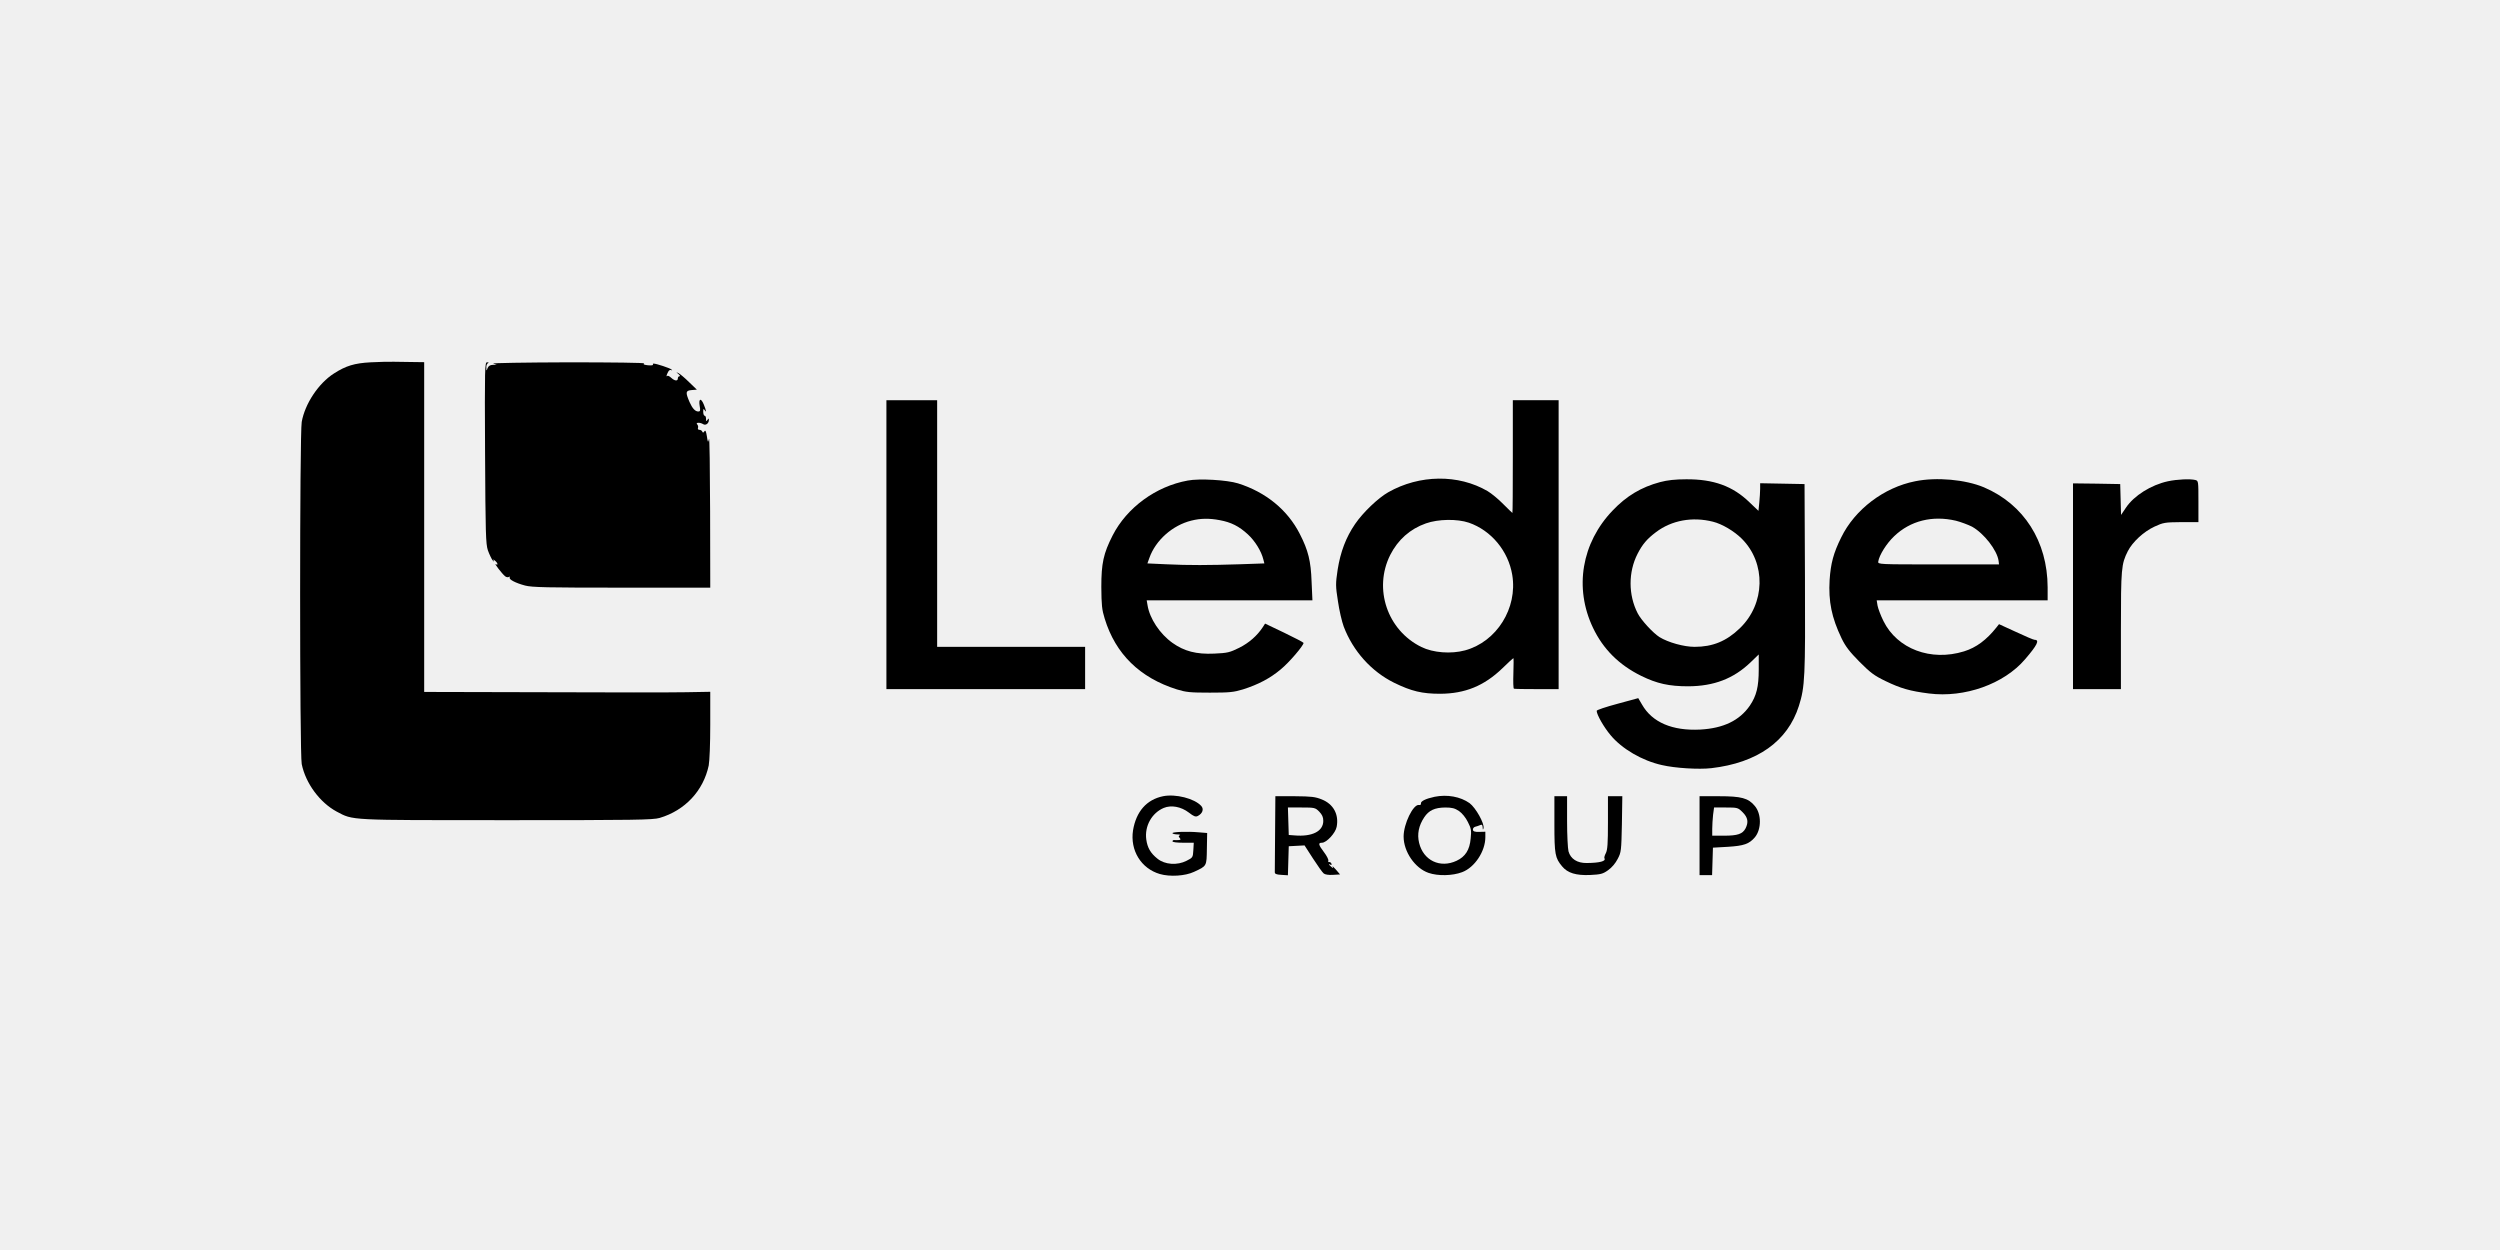
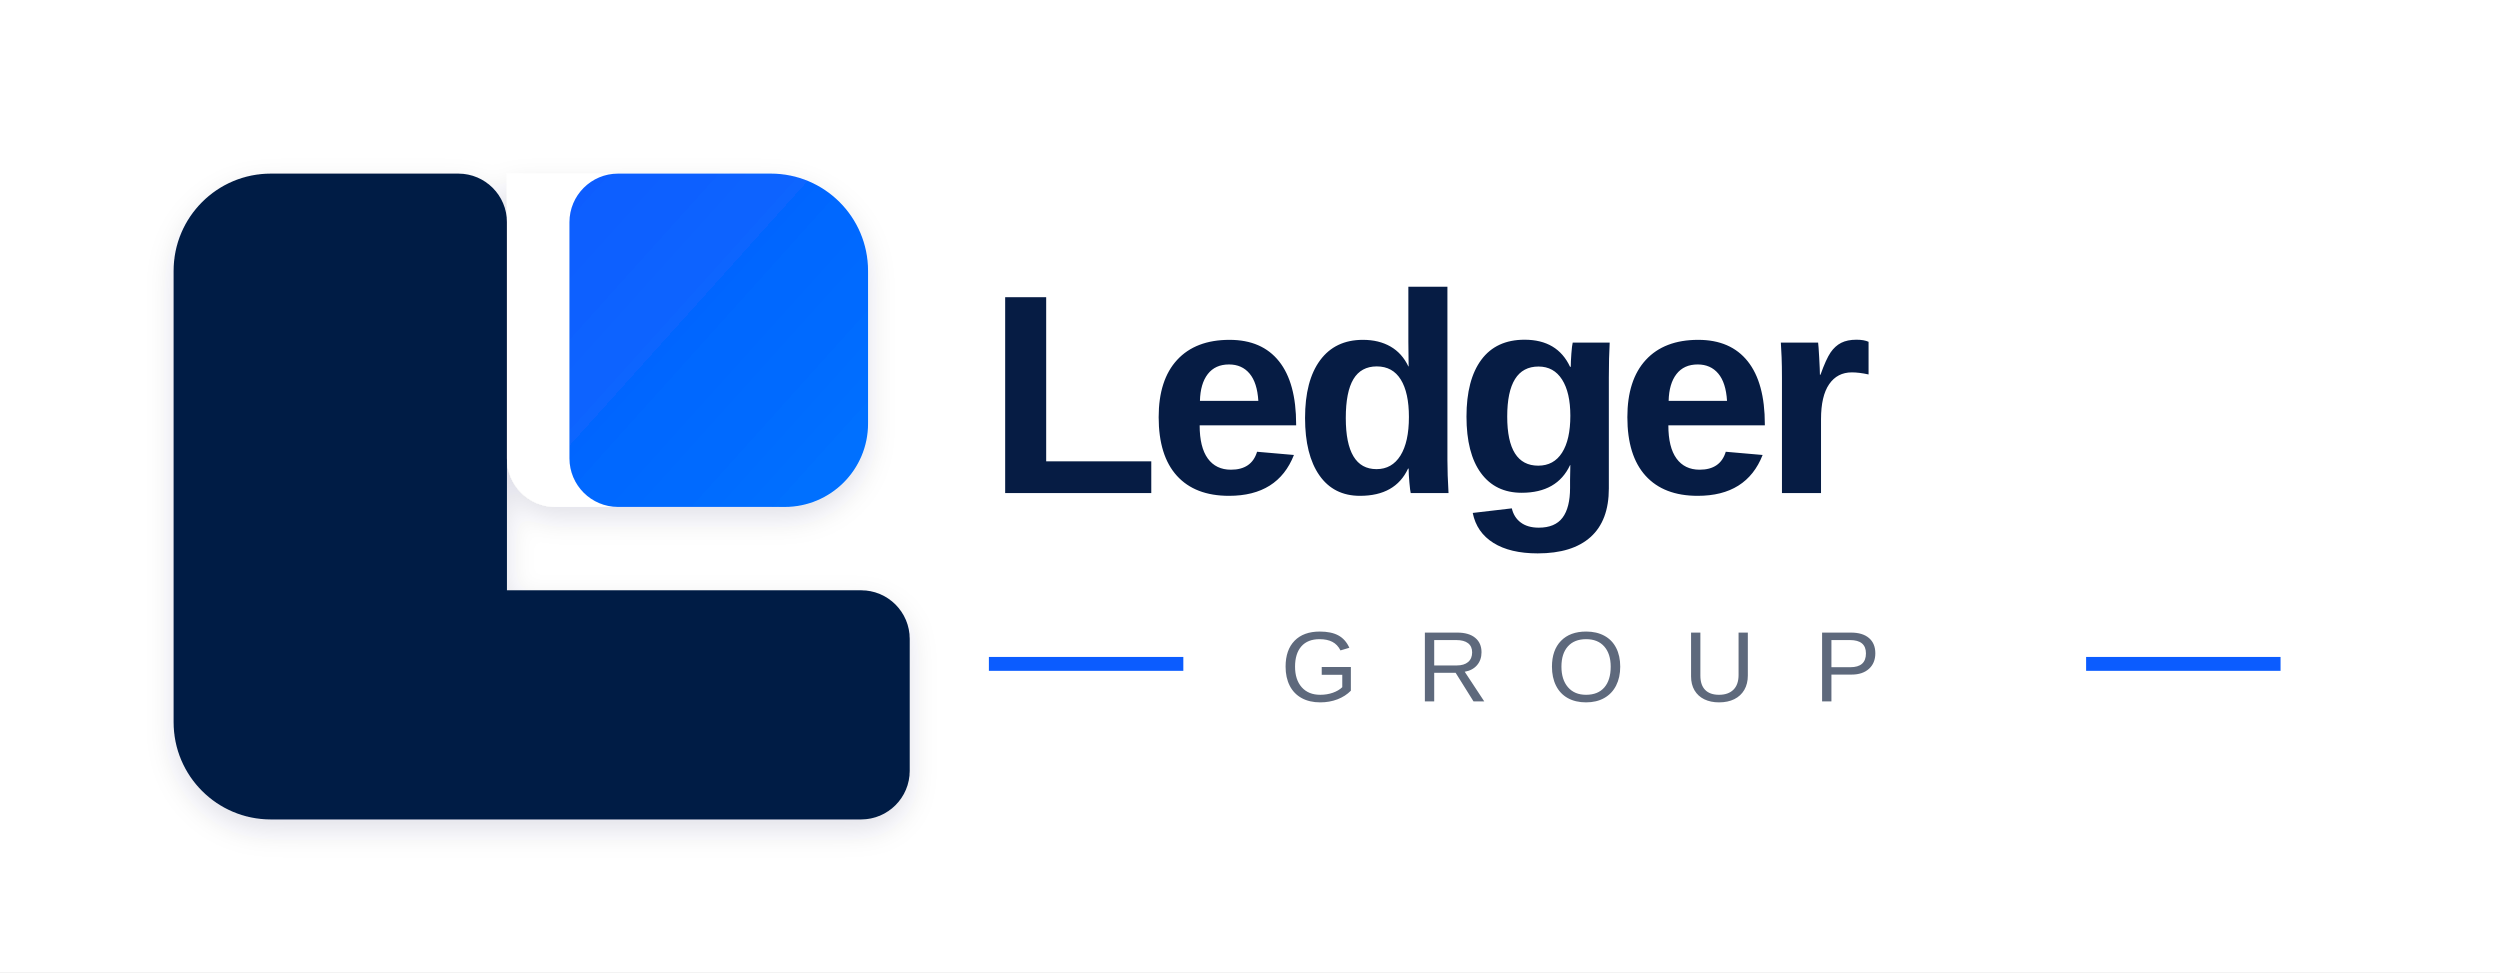
- <svg xmlns="http://www.w3.org/2000/svg" version="1.0" width="1774pt" height="887pt" viewBox="0 0 1774 887" preserveAspectRatio="xMidYMid meet">
-   <g transform="translate(0,887) scale(0.1,-0.1)" fill="#000000" stroke="none">
-     <path d="M2630 6299 c-115 -6 -176 -25 -260 -79 -110 -70 -206 -215 -229 -344 -15 -84 -15 -2355 0 -2428 28 -137 129 -273 248 -337 120 -63 73 -61 1206 -61 915 0 1038 2 1086 16 179 53 310 192 348 372 6 31 11 153 11 288 l0 235 -172 -3 c-95 -2 -552 -2 -1015 0 l-843 2 0 1170 0 1170 -77 1 c-43 0 -105 1 -138 2 -33 1 -107 -1 -165 -4z" />
-     <path d="M3442 5658 c3 -573 5 -648 20 -693 10 -28 25 -59 33 -70 9 -11 13 -13 9 -5 -7 13 -5 13 9 1 20 -16 23 -36 5 -24 -15 9 44 -68 66 -86 8 -7 21 -9 27 -5 7 4 9 3 6 -3 -9 -14 41 -40 109 -58 49 -13 156 -15 686 -15 l628 0 -1 543 c-1 298 -4 529 -8 512 -7 -28 -8 -27 -15 19 -6 37 -10 46 -18 35 -7 -11 -11 -11 -15 -1 -2 6 -12 12 -20 12 -9 0 -13 6 -10 14 3 7 0 19 -6 25 -14 14 21 15 43 1 17 -11 40 5 40 29 0 14 -2 14 -10 1 -8 -12 -10 -11 -10 8 0 12 -4 22 -10 22 -5 0 -10 12 -10 28 0 21 2 24 10 12 15 -23 12 -5 -6 40 -20 49 -38 42 -29 -11 6 -32 4 -39 -10 -39 -22 0 -42 22 -62 67 -30 70 -28 81 14 85 l38 3 -55 53 c-30 30 -64 58 -75 64 -20 9 -20 9 -1 -6 11 -9 14 -16 8 -16 -7 0 -12 -7 -12 -15 0 -21 -22 -19 -47 4 -12 11 -24 17 -27 14 -10 -10 -7 6 5 28 5 11 15 17 22 13 8 -5 9 -4 2 4 -9 9 -107 42 -127 42 -5 0 -7 -3 -4 -8 2 -4 -14 -6 -36 -4 -28 3 -36 7 -27 13 8 5 -224 8 -541 8 -305 -1 -544 -5 -530 -9 l25 -8 -28 -1 c-19 -1 -31 -8 -37 -23 -8 -22 -9 -22 -9 4 -1 14 5 29 12 31 7 3 5 6 -6 6 -17 1 -18 -29 -15 -641z" />
-     <path d="M6290 5005 l0 -1025 705 0 705 0 0 150 0 150 -525 0 -525 0 0 875 0 875 -180 0 -180 0 0 -1025z" />
-     <path d="M10735 5630 c0 -220 -1 -400 -3 -400 -1 0 -30 28 -65 63 -34 35 -84 76 -111 92 -207 121 -483 118 -705 -8 -72 -41 -179 -143 -235 -225 -65 -95 -104 -198 -124 -324 -15 -101 -15 -116 2 -224 9 -64 28 -145 41 -180 66 -174 196 -319 358 -399 123 -60 198 -78 327 -78 176 1 311 56 440 180 41 40 77 73 79 73 2 0 2 -48 0 -107 -2 -60 -1 -109 4 -110 4 -2 77 -3 162 -3 l155 0 0 1025 0 1025 -163 0 -162 0 0 -400z m-312 -469 c159 -55 280 -201 308 -371 39 -236 -111 -474 -335 -535 -100 -27 -227 -17 -310 24 -242 119 -341 413 -221 653 55 108 140 184 253 224 88 31 222 33 305 5z" />
-     <path d="M8428 5460 c-226 -41 -432 -192 -533 -390 -65 -128 -80 -197 -80 -365 1 -128 4 -161 24 -225 77 -251 249 -419 512 -502 65 -20 94 -23 234 -23 140 0 169 3 235 23 110 35 193 79 268 142 60 49 163 170 162 188 -1 4 -62 36 -137 72 l-136 65 -16 -25 c-40 -61 -98 -112 -168 -147 -67 -33 -83 -37 -177 -41 -127 -6 -213 17 -296 76 -90 64 -162 173 -177 267 l-6 35 588 0 588 0 -6 133 c-5 146 -24 222 -83 337 -87 172 -242 298 -439 360 -78 24 -274 36 -357 20z m227 -281 c81 -15 137 -43 200 -101 51 -47 96 -120 110 -179 l7 -27 -174 -6 c-221 -7 -360 -8 -525 0 l-131 6 14 39 c44 125 164 232 299 265 64 16 126 17 200 3z" />
-     <path d="M11780 5449 c-134 -36 -238 -98 -336 -201 -221 -230 -275 -550 -140 -833 72 -151 184 -263 342 -341 112 -55 198 -74 334 -74 182 1 321 54 442 170 l58 56 0 -106 c0 -124 -16 -187 -63 -257 -73 -106 -188 -161 -352 -170 -198 -10 -341 51 -413 177 l-27 46 -147 -40 c-82 -22 -148 -44 -148 -50 0 -27 51 -116 98 -172 81 -98 225 -182 365 -213 94 -22 262 -32 350 -22 327 38 542 190 622 442 43 136 46 203 43 909 l-3 665 -157 3 -158 3 0 -39 c0 -22 -3 -66 -6 -98 l-6 -59 -63 60 c-119 116 -256 165 -449 164 -78 0 -133 -6 -186 -20z m375 -281 c65 -16 151 -67 205 -121 173 -173 167 -461 -14 -635 -95 -92 -193 -132 -321 -132 -76 0 -187 31 -249 69 -46 29 -130 120 -155 169 -67 130 -67 293 -1 422 35 68 67 106 131 154 111 84 258 111 404 74z" />
-     <path d="M13590 5455 c-222 -44 -428 -200 -525 -399 -55 -111 -74 -184 -82 -301 -9 -153 14 -267 85 -415 28 -58 57 -95 127 -166 78 -78 104 -98 185 -137 107 -52 174 -71 308 -88 253 -32 532 67 682 243 87 101 105 138 67 138 -7 0 -66 25 -132 56 l-120 55 -18 -23 c-71 -89 -143 -143 -230 -170 -236 -73 -474 17 -572 215 -20 40 -38 89 -42 110 l-6 37 607 0 606 0 0 93 c-1 325 -168 588 -452 709 -131 55 -336 74 -488 43z m289 -280 c35 -9 86 -28 114 -42 85 -47 179 -168 189 -243 l3 -25 -430 0 c-424 0 -430 0 -427 20 7 46 59 129 113 180 115 110 271 149 438 110z" />
-     <path d="M15384 5455 c-120 -26 -241 -102 -298 -187 l-35 -52 -3 110 -3 109 -167 3 -168 2 0 -730 0 -730 170 0 170 0 0 418 c0 442 3 469 49 561 34 66 112 138 189 174 63 29 74 31 189 32 l123 0 0 146 c0 144 0 147 -22 153 -37 9 -128 5 -194 -9z" />
-     <path d="M8253 3220 c-117 -24 -191 -109 -213 -242 -22 -142 57 -271 190 -310 72 -21 180 -14 242 15 93 43 90 39 92 165 l2 111 -61 5 c-79 7 -185 3 -185 -6 0 -5 15 -8 33 -9 17 0 26 -3 19 -6 -10 -4 -10 -8 -1 -19 9 -11 8 -14 -7 -15 -11 -1 -25 -1 -31 0 -7 1 -13 -3 -13 -9 0 -6 30 -10 76 -10 l75 0 -3 -52 c-3 -52 -4 -54 -48 -76 -66 -34 -155 -28 -207 15 -49 39 -71 78 -79 136 -13 95 39 188 124 224 53 22 123 9 178 -33 36 -28 48 -32 64 -24 34 18 44 49 24 71 -48 53 -182 87 -271 69z" />
-     <path d="M10180 3216 c-65 -14 -101 -32 -97 -49 1 -7 -5 -11 -14 -9 -41 6 -109 -134 -109 -224 0 -108 81 -225 177 -258 66 -23 170 -21 238 5 89 33 165 148 165 248 l0 39 -42 -1 c-32 -1 -44 3 -46 14 -2 9 5 19 15 22 10 2 26 8 36 12 13 6 17 2 18 -16 1 -19 2 -20 6 -6 8 33 -55 145 -99 178 -65 46 -158 63 -248 45z m173 -101 c22 -15 48 -47 63 -78 23 -45 26 -59 20 -116 -7 -82 -38 -130 -100 -159 -117 -55 -236 2 -266 127 -15 62 -3 122 36 181 33 50 75 69 149 70 48 0 68 -5 98 -25z" />
-     <path d="M9048 2960 c-1 -143 -2 -268 -2 -277 -1 -14 9 -19 46 -21 l47 -3 3 103 3 103 56 3 56 3 60 -93 c33 -51 67 -99 76 -106 9 -8 35 -12 66 -10 l50 3 -30 35 c-17 19 -27 28 -23 20 7 -13 5 -13 -9 -1 -19 15 -23 26 -6 15 7 -4 10 -1 7 7 -3 8 -10 13 -16 12 -6 -2 -9 3 -6 10 2 7 -11 34 -31 60 -40 53 -43 67 -14 67 32 0 96 69 104 113 17 88 -23 161 -105 194 -47 19 -74 22 -192 23 l-138 0 -2 -260z m313 151 c21 -22 29 -39 29 -66 0 -74 -79 -114 -205 -103 l-40 3 -3 98 -3 97 96 0 c93 0 98 -1 126 -29z" />
-     <path d="M11030 3021 c0 -214 5 -239 55 -299 39 -47 98 -65 198 -61 76 4 90 7 128 34 26 18 53 50 68 80 25 47 26 58 30 247 l3 198 -51 0 -51 0 0 -187 c0 -147 -3 -194 -15 -217 -8 -15 -13 -32 -10 -36 13 -21 -32 -33 -125 -34 -68 -1 -115 29 -130 83 -5 20 -10 116 -10 214 l0 177 -45 0 -45 0 0 -199z" />
-     <path d="M12060 2940 l0 -280 45 0 44 0 3 98 3 97 105 6 c115 7 152 20 193 68 47 57 47 166 -1 222 -46 56 -96 69 -253 69 l-139 0 0 -280z m306 166 c37 -37 43 -70 20 -115 -21 -39 -56 -51 -151 -51 l-85 0 0 48 c0 26 3 71 6 100 l7 52 84 0 c83 0 86 -1 119 -34z" />
+ <svg xmlns="http://www.w3.org/2000/svg" width="1800" height="700" viewBox="0 0 1800 700">
+   <defs>
+     <linearGradient id="blueGrad" x1="0" y1="0" x2="1" y2="1">
+       <stop offset="0%" stop-color="#0B5CFF" />
+       <stop offset="100%" stop-color="#0072FF" />
+     </linearGradient>
+     <filter id="softShadow" x="-20%" y="-20%" width="140%" height="140%">
+       <feDropShadow dx="0" dy="8" stdDeviation="10" flood-color="#001A44" flood-opacity="0.12" />
+     </filter>
+   </defs>
+   <rect width="1800" height="700" fill="#ffffff" />
+   <g transform="translate(125 125)" filter="url(#softShadow)">
+     <path d="M70 0              H205              A35 35 0 0 1 240 35              V300              H495              A35 35 0 0 1 530 335              V430              A35 35 0 0 1 495 465              H70              A70 70 0 0 1 0 395              V70              A70 70 0 0 1 70 0 Z" fill="#061C44" />
+     <path d="M240 0 H395 A70 70 0 0 1 465 70 V205 A35 35 0 0 1 430 240 H275 A35 35 0 0 1 240 205 Z" fill="#ffffff" />
+     <path d="M320 0 H430 A70 70 0 0 1 500 70 V180 A60 60 0 0 1 440 240 H320 A35 35 0 0 1 285 205 V35 A35 35 0 0 1 320 0 Z" fill="url(#blueGrad)" />
+   </g>
+   <g transform="translate(710 165)">
+     <text x="0" y="190" font-family="Montserrat, Arial, Helvetica, sans-serif" font-weight="800" font-size="205" letter-spacing="-9" fill="#061C44">Ledger</text>
+     <g transform="translate(2 285)">
+       <line x1="0" y1="28" x2="140" y2="28" stroke="#0B5CFF" stroke-width="10" />
+       <text x="210" y="55" font-family="Montserrat, Arial, Helvetica, sans-serif" font-weight="500" font-size="72" letter-spacing="42" fill="#5E697C">GROUP</text>
+       <line x1="790" y1="28" x2="930" y2="28" stroke="#0B5CFF" stroke-width="10" />
+     </g>
  </g>
</svg>
